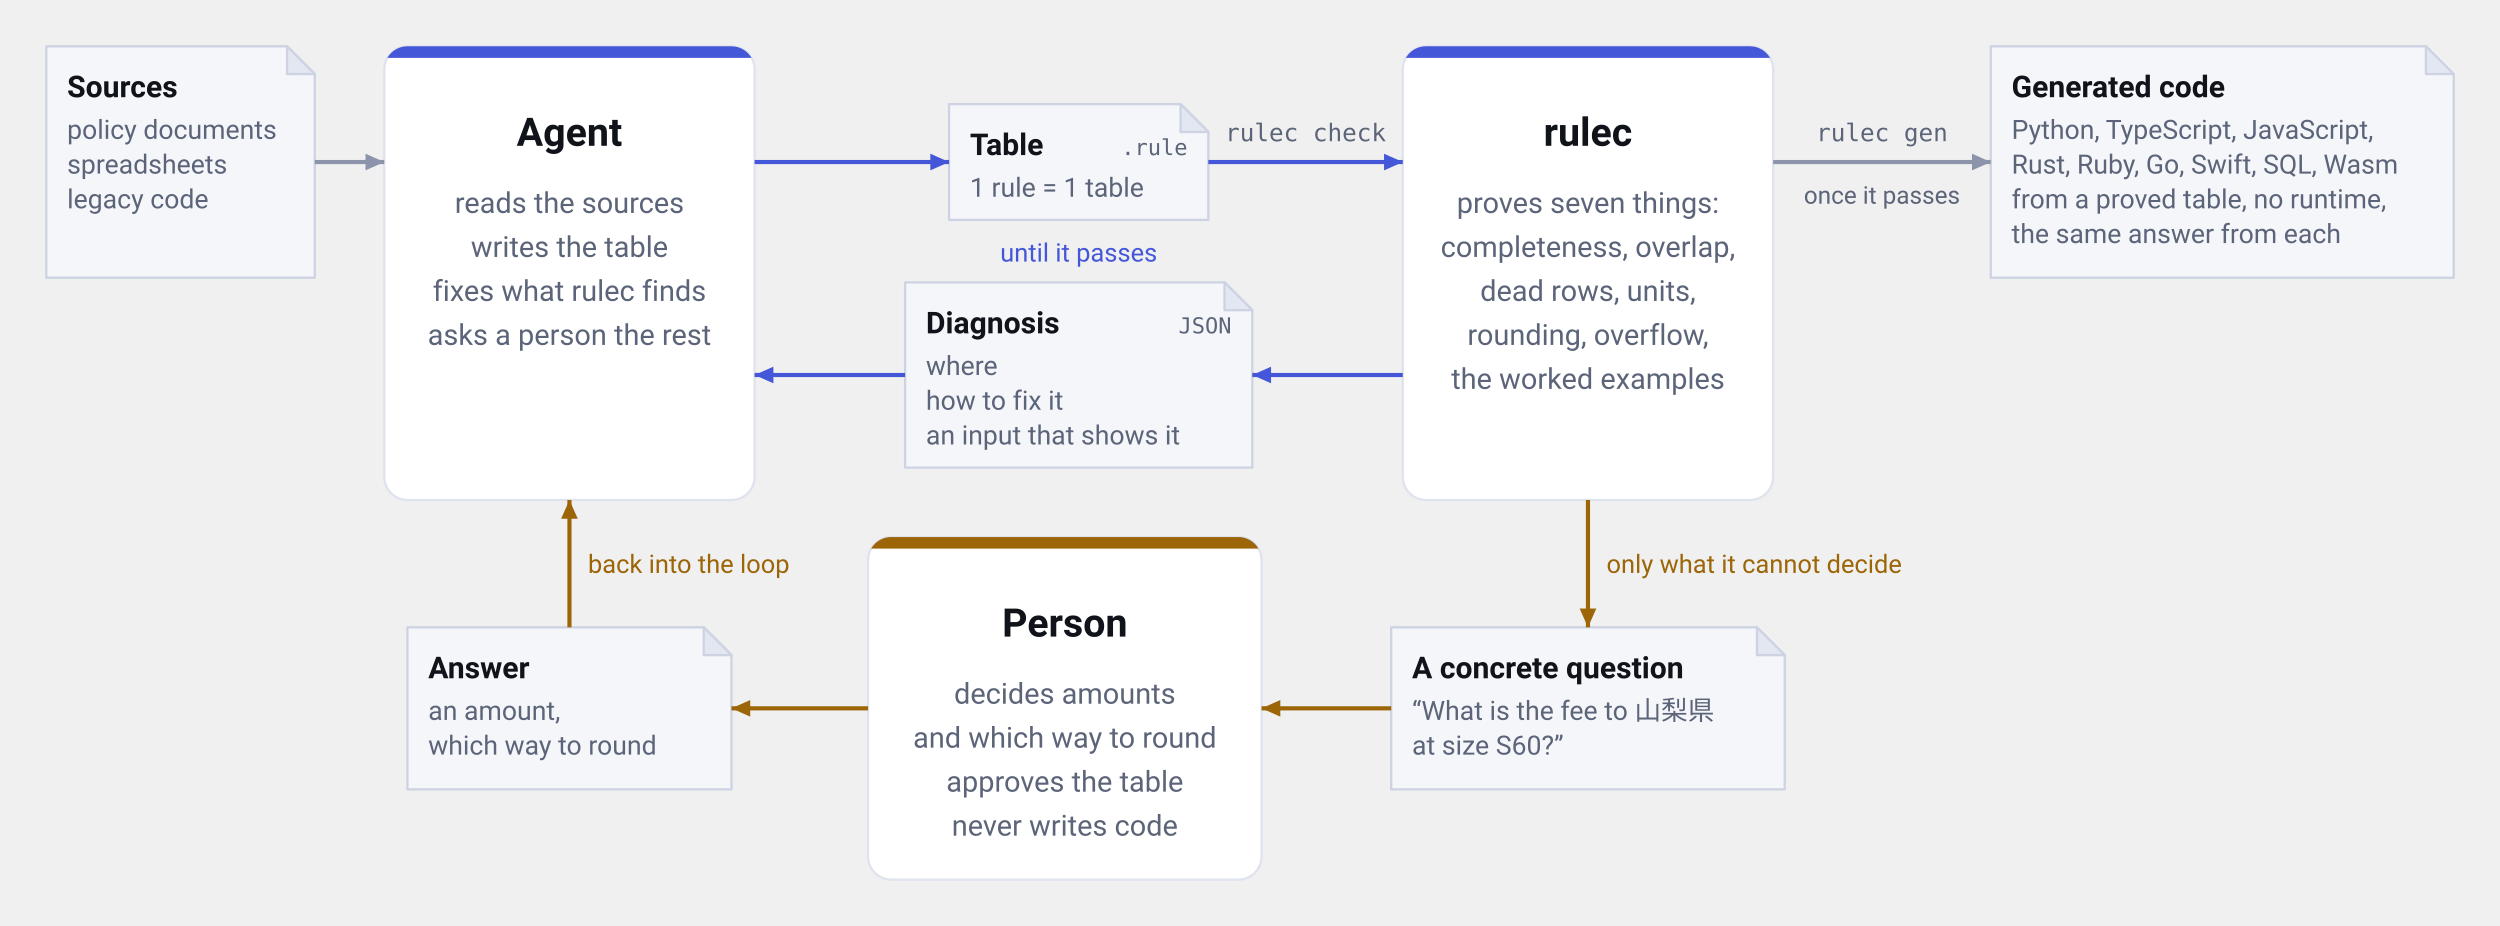
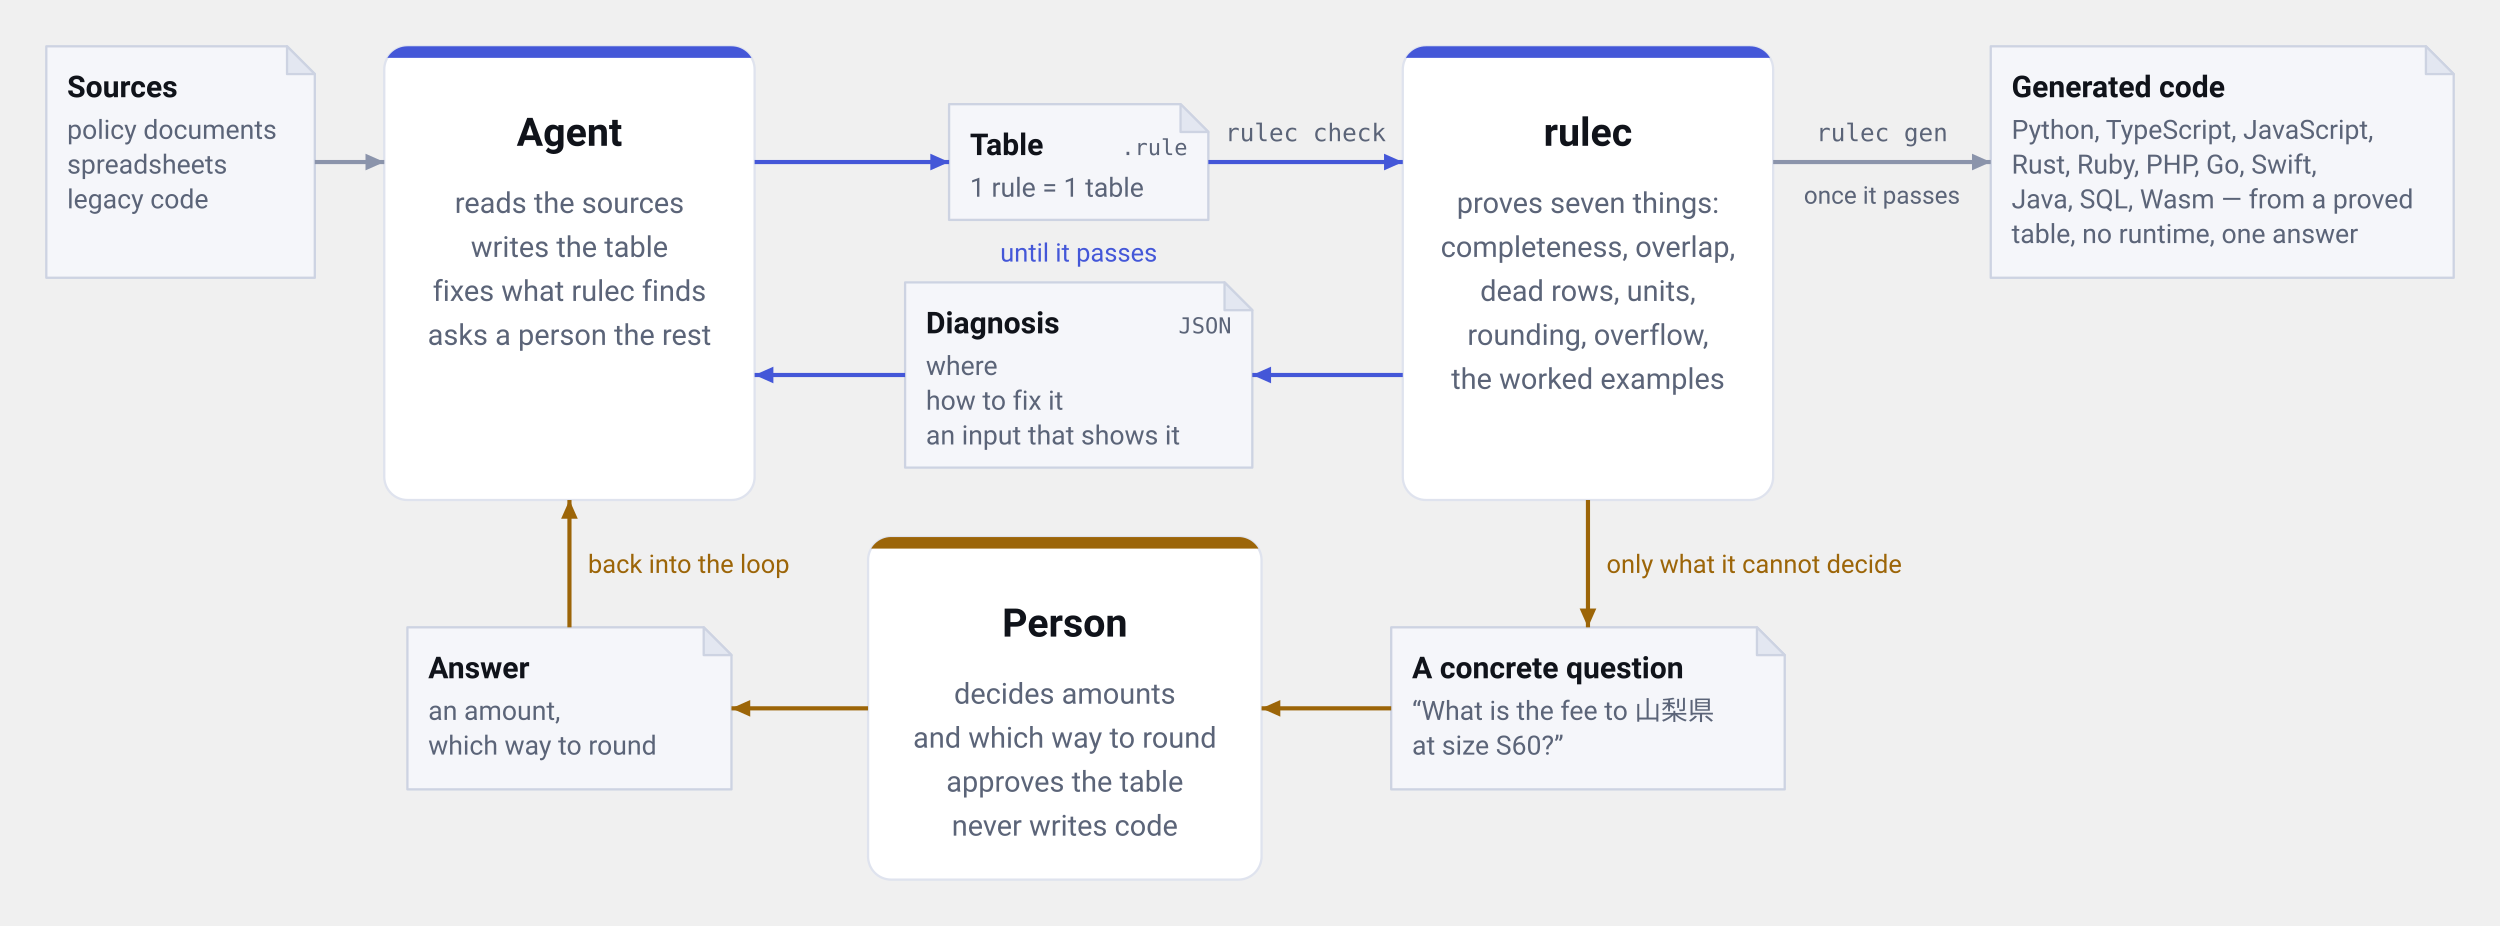
- <svg xmlns="http://www.w3.org/2000/svg" viewBox="0 0 1080 400" width="1080" height="400" role="img" aria-label="The agent reads the sources and writes the table (.rule), then runs rulec check. rulec returns a diagnosis - where, how to fix it, and an input that shows the problem - and the agent fixes the table until it passes. Only what the tool cannot decide reaches a person, as a question with a concrete case; the person answers with an amount or a rounding direction. Once the table passes, rulec gen emits Python, TypeScript, JavaScript, Rust, Ruby, Go, Swift, SQL and Wasm from the proved table." font-family="-apple-system, BlinkMacSystemFont, &quot;Hiragino Sans&quot;, &quot;Noto Sans JP&quot;, &quot;Yu Gothic&quot;, Meiryo, &quot;Segoe UI&quot;, Roboto, sans-serif">
+ <svg xmlns="http://www.w3.org/2000/svg" viewBox="0 0 1080 400" width="1080" height="400" role="img" aria-label="The agent reads the sources and writes the table (.rule), then runs rulec check. rulec returns a diagnosis - where, how to fix it, and an input that shows the problem - and the agent fixes the table until it passes. Only what the tool cannot decide reaches a person, as a question with a concrete case; the person answers with an amount or a rounding direction. Once the table passes, rulec gen emits Python, TypeScript, JavaScript, Rust, Ruby, PHP, Go, Swift, Java, SQL and Wasm from the proved table." font-family="-apple-system, BlinkMacSystemFont, &quot;Hiragino Sans&quot;, &quot;Noto Sans JP&quot;, &quot;Yu Gothic&quot;, Meiryo, &quot;Segoe UI&quot;, Roboto, sans-serif">
  <defs>
    <marker id="head-neutral" viewBox="0 0 10 10" refX="9" refY="5" markerWidth="9" markerHeight="9" markerUnits="userSpaceOnUse" orient="auto">
      <path d="M0,1 L9,5 L0,9 Z" fill="#8b94ab" />
    </marker>
    <marker id="head-accent" viewBox="0 0 10 10" refX="9" refY="5" markerWidth="9" markerHeight="9" markerUnits="userSpaceOnUse" orient="auto">
      <path d="M0,1 L9,5 L0,9 Z" fill="#4457d8" />
    </marker>
    <marker id="head-human" viewBox="0 0 10 10" refX="9" refY="5" markerWidth="9" markerHeight="9" markerUnits="userSpaceOnUse" orient="auto">
      <path d="M0,1 L9,5 L0,9 Z" fill="#9c6508" />
    </marker>
  </defs>
  <clipPath id="clip-agent">
    <rect x="166" y="20" width="160" height="196" rx="10" />
  </clipPath>
  <rect x="166" y="20" width="160" height="196" rx="10" fill="#ffffff" stroke="#dfe3ee" />
  <rect x="166" y="20" width="160" height="5" fill="#4457d8" clip-path="url(#clip-agent)" />
  <text x="246.0" y="63" font-size="17" font-weight="700" text-anchor="middle" fill="#10131a">Agent</text>
  <text x="246.0" y="92" font-size="12.5" font-weight="400" text-anchor="middle" fill="#5b6478">reads the sources</text>
  <text x="246.0" y="111" font-size="12.5" font-weight="400" text-anchor="middle" fill="#5b6478">writes the table</text>
  <text x="246.0" y="130" font-size="12.5" font-weight="400" text-anchor="middle" fill="#5b6478">fixes what rulec finds</text>
  <text x="246.0" y="149" font-size="12.5" font-weight="400" text-anchor="middle" fill="#5b6478">asks a person the rest</text>
  <clipPath id="clip-rulec">
    <rect x="606" y="20" width="160" height="196" rx="10" />
  </clipPath>
  <rect x="606" y="20" width="160" height="196" rx="10" fill="#ffffff" stroke="#dfe3ee" />
  <rect x="606" y="20" width="160" height="5" fill="#4457d8" clip-path="url(#clip-rulec)" />
  <text x="686.0" y="63" font-size="17" font-weight="700" text-anchor="middle" fill="#10131a">rulec</text>
  <text x="686.0" y="92" font-size="12.5" font-weight="400" text-anchor="middle" fill="#5b6478">proves seven things:</text>
  <text x="686.0" y="111" font-size="12.5" font-weight="400" text-anchor="middle" fill="#5b6478">completeness, overlap,</text>
  <text x="686.0" y="130" font-size="12.5" font-weight="400" text-anchor="middle" fill="#5b6478">dead rows, units,</text>
  <text x="686.0" y="149" font-size="12.5" font-weight="400" text-anchor="middle" fill="#5b6478">rounding, overflow,</text>
  <text x="686.0" y="168" font-size="12.5" font-weight="400" text-anchor="middle" fill="#5b6478">the worked examples</text>
  <clipPath id="clip-person">
    <rect x="375" y="232" width="170" height="148" rx="10" />
  </clipPath>
  <rect x="375" y="232" width="170" height="148" rx="10" fill="#ffffff" stroke="#dfe3ee" />
  <rect x="375" y="232" width="170" height="5" fill="#9c6508" clip-path="url(#clip-person)" />
  <text x="460.0" y="275" font-size="17" font-weight="700" text-anchor="middle" fill="#10131a">Person</text>
  <text x="460.0" y="304" font-size="12.5" font-weight="400" text-anchor="middle" fill="#5b6478">decides amounts</text>
  <text x="460.0" y="323" font-size="12.5" font-weight="400" text-anchor="middle" fill="#5b6478">and which way to round</text>
  <text x="460.0" y="342" font-size="12.5" font-weight="400" text-anchor="middle" fill="#5b6478">approves the table</text>
  <text x="460.0" y="361" font-size="12.5" font-weight="400" text-anchor="middle" fill="#5b6478">never writes code</text>
  <path d="M20,20 H124 L136,32 V120 H20 Z" fill="#f5f6fa" stroke="#cdd3e2" stroke-linejoin="round" />
  <path d="M124,20 V32 H136 Z" fill="#e3e7f1" stroke="#cdd3e2" stroke-linejoin="round" />
  <text x="29" y="42" font-size="13" font-weight="600" text-anchor="start" fill="#10131a">Sources</text>
  <text x="29" y="60" font-size="11.5" font-weight="400" text-anchor="start" fill="#5b6478">policy documents</text>
  <text x="29" y="75" font-size="11.5" font-weight="400" text-anchor="start" fill="#5b6478">spreadsheets</text>
  <text x="29" y="90" font-size="11.5" font-weight="400" text-anchor="start" fill="#5b6478">legacy code</text>
  <path d="M410,45 H510 L522,57 V95 H410 Z" fill="#f5f6fa" stroke="#cdd3e2" stroke-linejoin="round" />
  <path d="M510,45 V57 H522 Z" fill="#e3e7f1" stroke="#cdd3e2" stroke-linejoin="round" />
  <text x="419" y="67" font-size="13" font-weight="600" text-anchor="start" fill="#10131a">Table</text>
  <text x="513" y="67" font-size="9.5" font-weight="400" text-anchor="end" fill="#5b6478" font-family="ui-monospace, SFMono-Regular, Menlo, Consolas, monospace">.rule</text>
  <text x="419" y="85" font-size="11.5" font-weight="400" text-anchor="start" fill="#5b6478">1 rule = 1 table</text>
  <path d="M391,122 H529 L541,134 V202 H391 Z" fill="#f5f6fa" stroke="#cdd3e2" stroke-linejoin="round" />
  <path d="M529,122 V134 H541 Z" fill="#e3e7f1" stroke="#cdd3e2" stroke-linejoin="round" />
  <text x="400" y="144" font-size="13" font-weight="600" text-anchor="start" fill="#10131a">Diagnosis</text>
  <text x="532" y="144" font-size="9.5" font-weight="400" text-anchor="end" fill="#5b6478" font-family="ui-monospace, SFMono-Regular, Menlo, Consolas, monospace">JSON</text>
  <text x="400" y="162" font-size="11.5" font-weight="400" text-anchor="start" fill="#5b6478">where</text>
  <text x="400" y="177" font-size="11.5" font-weight="400" text-anchor="start" fill="#5b6478">how to fix it</text>
  <text x="400" y="192" font-size="11.5" font-weight="400" text-anchor="start" fill="#5b6478">an input that shows it</text>
  <path d="M860,20 H1048 L1060,32 V120 H860 Z" fill="#f5f6fa" stroke="#cdd3e2" stroke-linejoin="round" />
  <path d="M1048,20 V32 H1060 Z" fill="#e3e7f1" stroke="#cdd3e2" stroke-linejoin="round" />
  <text x="869" y="42" font-size="13" font-weight="600" text-anchor="start" fill="#10131a">Generated code</text>
  <text x="869" y="60" font-size="11.5" font-weight="400" text-anchor="start" fill="#5b6478">Python, TypeScript, JavaScript,</text>
-   <text x="869" y="75" font-size="11.5" font-weight="400" text-anchor="start" fill="#5b6478">Rust, Ruby, Go, Swift, SQL, Wasm</text>
-   <text x="869" y="90" font-size="11.5" font-weight="400" text-anchor="start" fill="#5b6478">from a proved table, no runtime,</text>
-   <text x="869" y="105" font-size="11.5" font-weight="400" text-anchor="start" fill="#5b6478">the same answer from each</text>
+   <text x="869" y="75" font-size="11.5" font-weight="400" text-anchor="start" fill="#5b6478">Rust, Ruby, PHP, Go, Swift,</text>
+   <text x="869" y="90" font-size="11.5" font-weight="400" text-anchor="start" fill="#5b6478">Java, SQL, Wasm — from a proved</text>
+   <text x="869" y="105" font-size="11.5" font-weight="400" text-anchor="start" fill="#5b6478">table, no runtime, one answer</text>
  <path d="M601,271 H759 L771,283 V341 H601 Z" fill="#f5f6fa" stroke="#cdd3e2" stroke-linejoin="round" />
  <path d="M759,271 V283 H771 Z" fill="#e3e7f1" stroke="#cdd3e2" stroke-linejoin="round" />
  <text x="610" y="293" font-size="13" font-weight="600" text-anchor="start" fill="#10131a">A concrete question</text>
  <text x="610" y="311" font-size="11.5" font-weight="400" text-anchor="start" fill="#5b6478">“What is the fee to 山梨県</text>
  <text x="610" y="326" font-size="11.5" font-weight="400" text-anchor="start" fill="#5b6478">at size S60?”</text>
  <path d="M176,271 H304 L316,283 V341 H176 Z" fill="#f5f6fa" stroke="#cdd3e2" stroke-linejoin="round" />
  <path d="M304,271 V283 H316 Z" fill="#e3e7f1" stroke="#cdd3e2" stroke-linejoin="round" />
  <text x="185" y="293" font-size="13" font-weight="600" text-anchor="start" fill="#10131a">Answer</text>
  <text x="185" y="311" font-size="11.5" font-weight="400" text-anchor="start" fill="#5b6478">an amount,</text>
  <text x="185" y="326" font-size="11.5" font-weight="400" text-anchor="start" fill="#5b6478">which way to round</text>
  <line x1="136" y1="70" x2="166" y2="70" stroke="#8b94ab" stroke-width="1.8" marker-end="url(#head-neutral)" />
  <line x1="326" y1="70" x2="410" y2="70" stroke="#4457d8" stroke-width="1.8" marker-end="url(#head-accent)" />
  <line x1="522" y1="70" x2="606" y2="70" stroke="#4457d8" stroke-width="1.8" marker-end="url(#head-accent)" />
  <text x="564.0" y="61" font-size="10.5" font-weight="400" text-anchor="middle" fill="#5b6478" font-family="ui-monospace, SFMono-Regular, Menlo, Consolas, monospace">rulec check</text>
  <line x1="606" y1="162" x2="541" y2="162" stroke="#4457d8" stroke-width="1.8" marker-end="url(#head-accent)" />
  <line x1="391" y1="162" x2="326" y2="162" stroke="#4457d8" stroke-width="1.8" marker-end="url(#head-accent)" />
  <text x="466.0" y="113" font-size="11" font-weight="400" text-anchor="middle" fill="#4457d8">until it passes</text>
  <line x1="766" y1="70" x2="860" y2="70" stroke="#8b94ab" stroke-width="1.8" marker-end="url(#head-neutral)" />
  <text x="813.0" y="61" font-size="10.5" font-weight="400" text-anchor="middle" fill="#5b6478" font-family="ui-monospace, SFMono-Regular, Menlo, Consolas, monospace">rulec gen</text>
  <text x="813.0" y="88" font-size="10.5" font-weight="400" text-anchor="middle" fill="#5b6478">once it passes</text>
  <line x1="686" y1="216" x2="686" y2="271" stroke="#9c6508" stroke-width="1.8" marker-end="url(#head-human)" />
  <text x="694" y="247.5" font-size="11" font-weight="400" text-anchor="start" fill="#9c6508">only what it cannot decide</text>
  <line x1="601" y1="306" x2="545" y2="306" stroke="#9c6508" stroke-width="1.8" marker-end="url(#head-human)" />
  <line x1="375" y1="306" x2="316" y2="306" stroke="#9c6508" stroke-width="1.8" marker-end="url(#head-human)" />
  <line x1="246" y1="271" x2="246" y2="216" stroke="#9c6508" stroke-width="1.8" marker-end="url(#head-human)" />
  <text x="254" y="247.5" font-size="11" font-weight="400" text-anchor="start" fill="#9c6508">back into the loop</text>
</svg>
